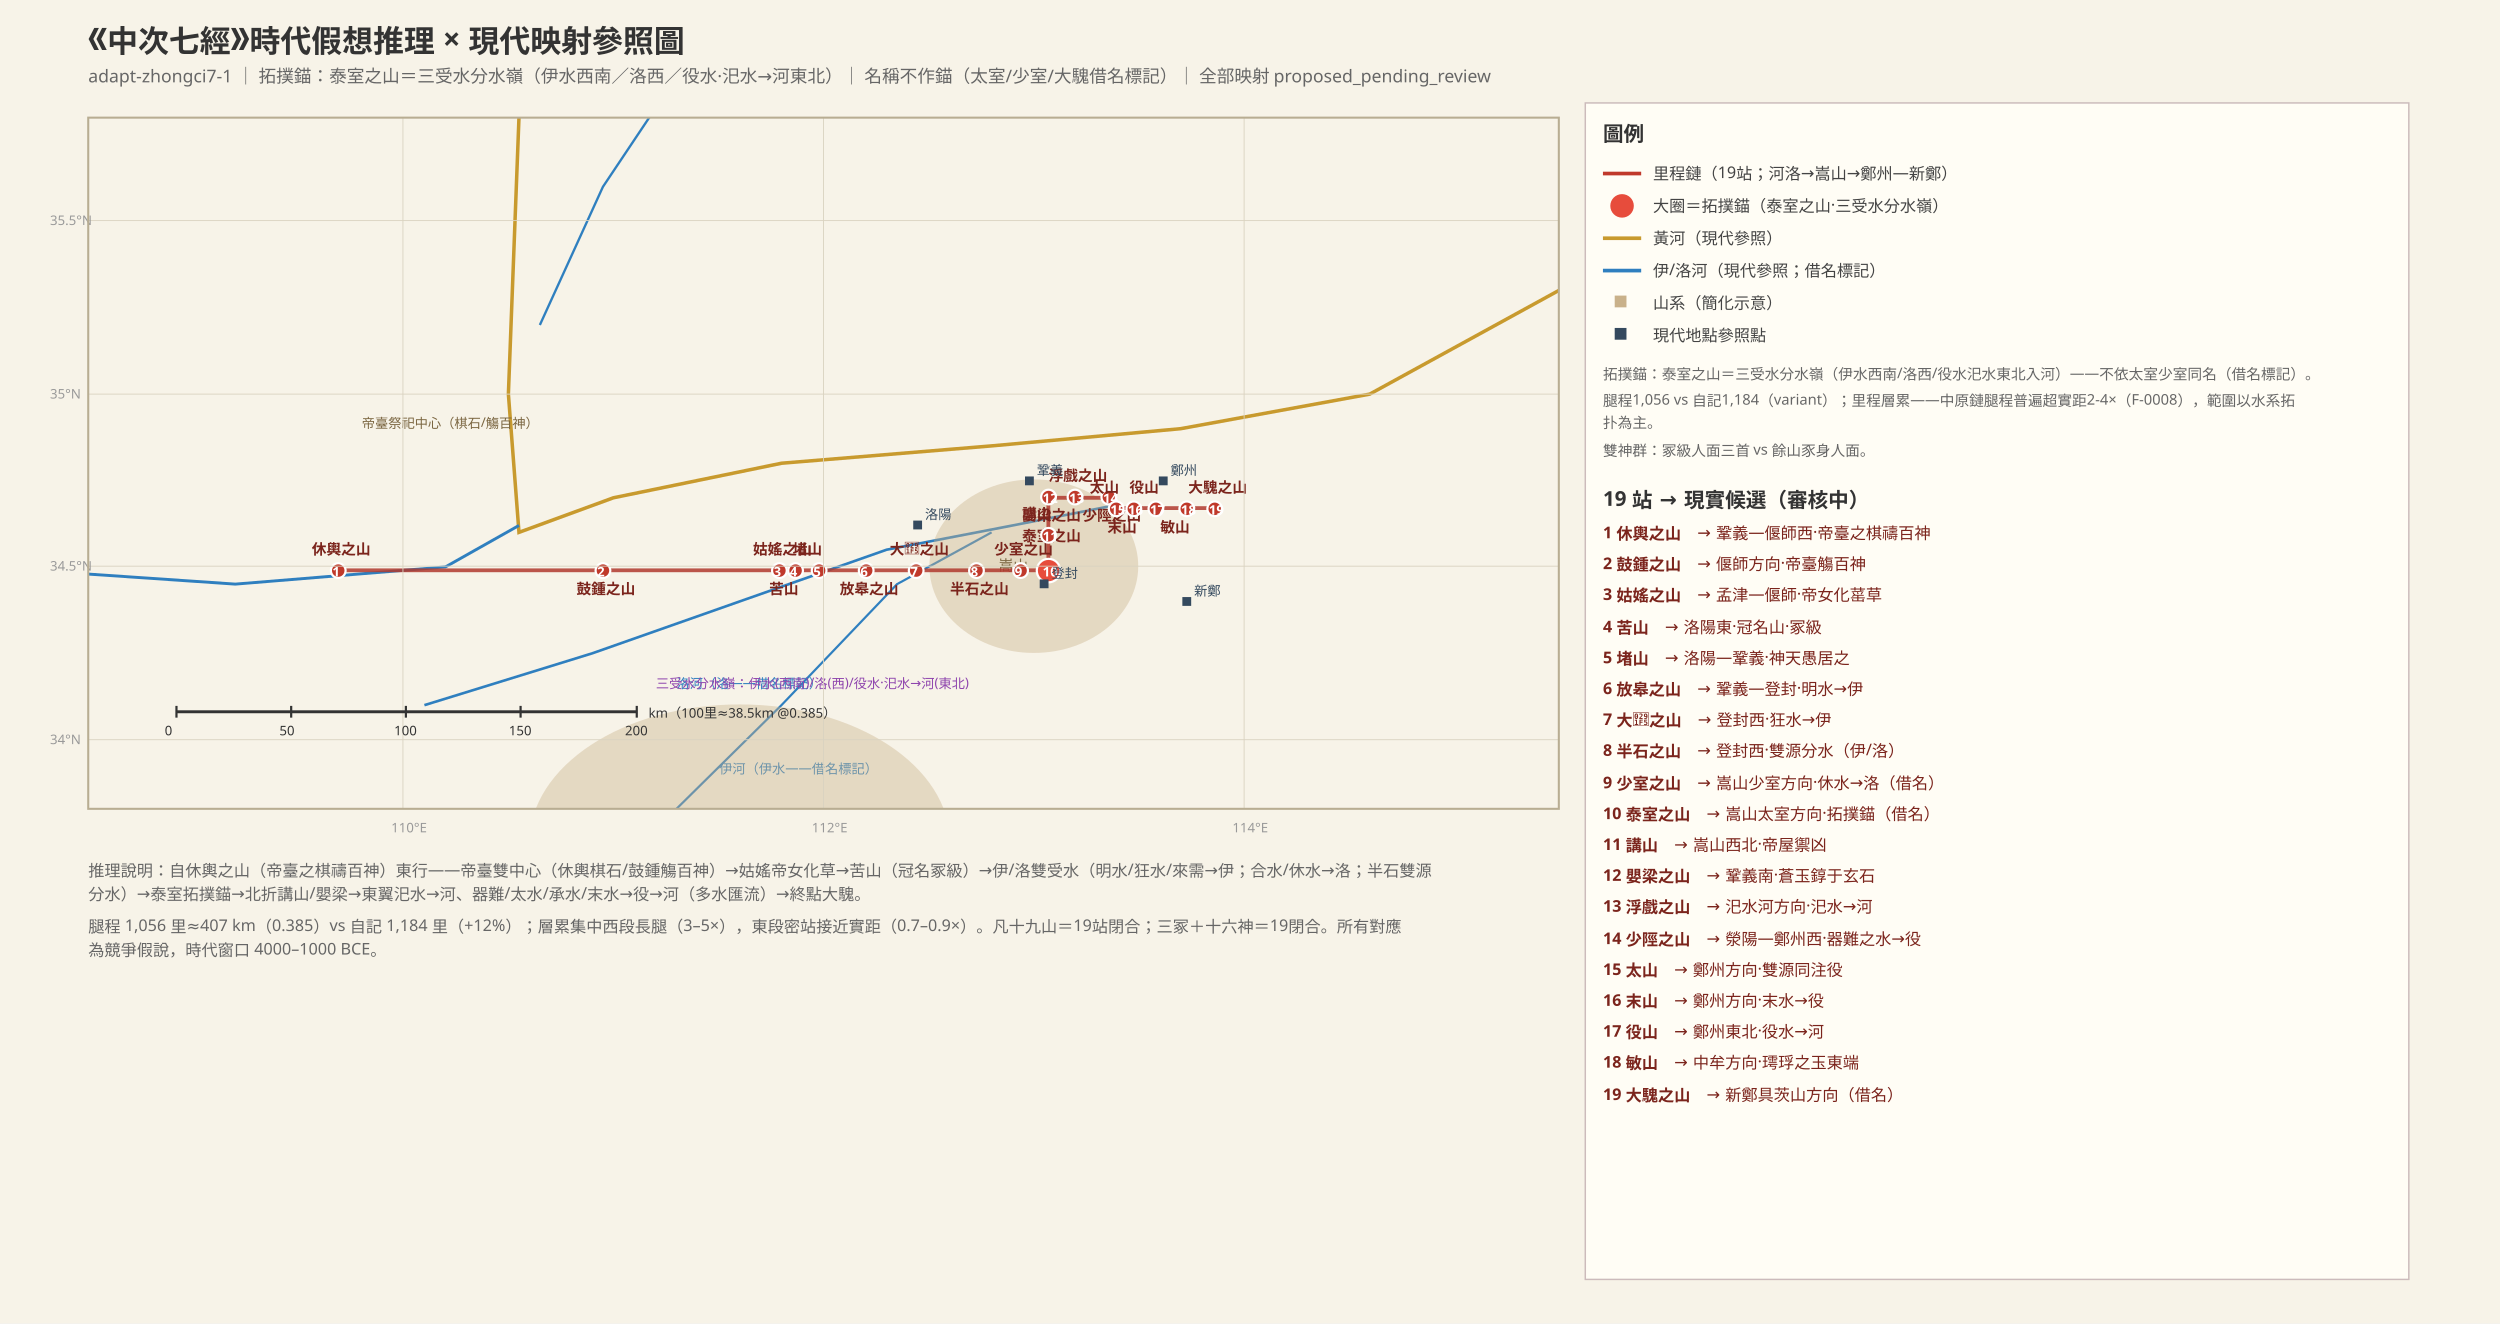
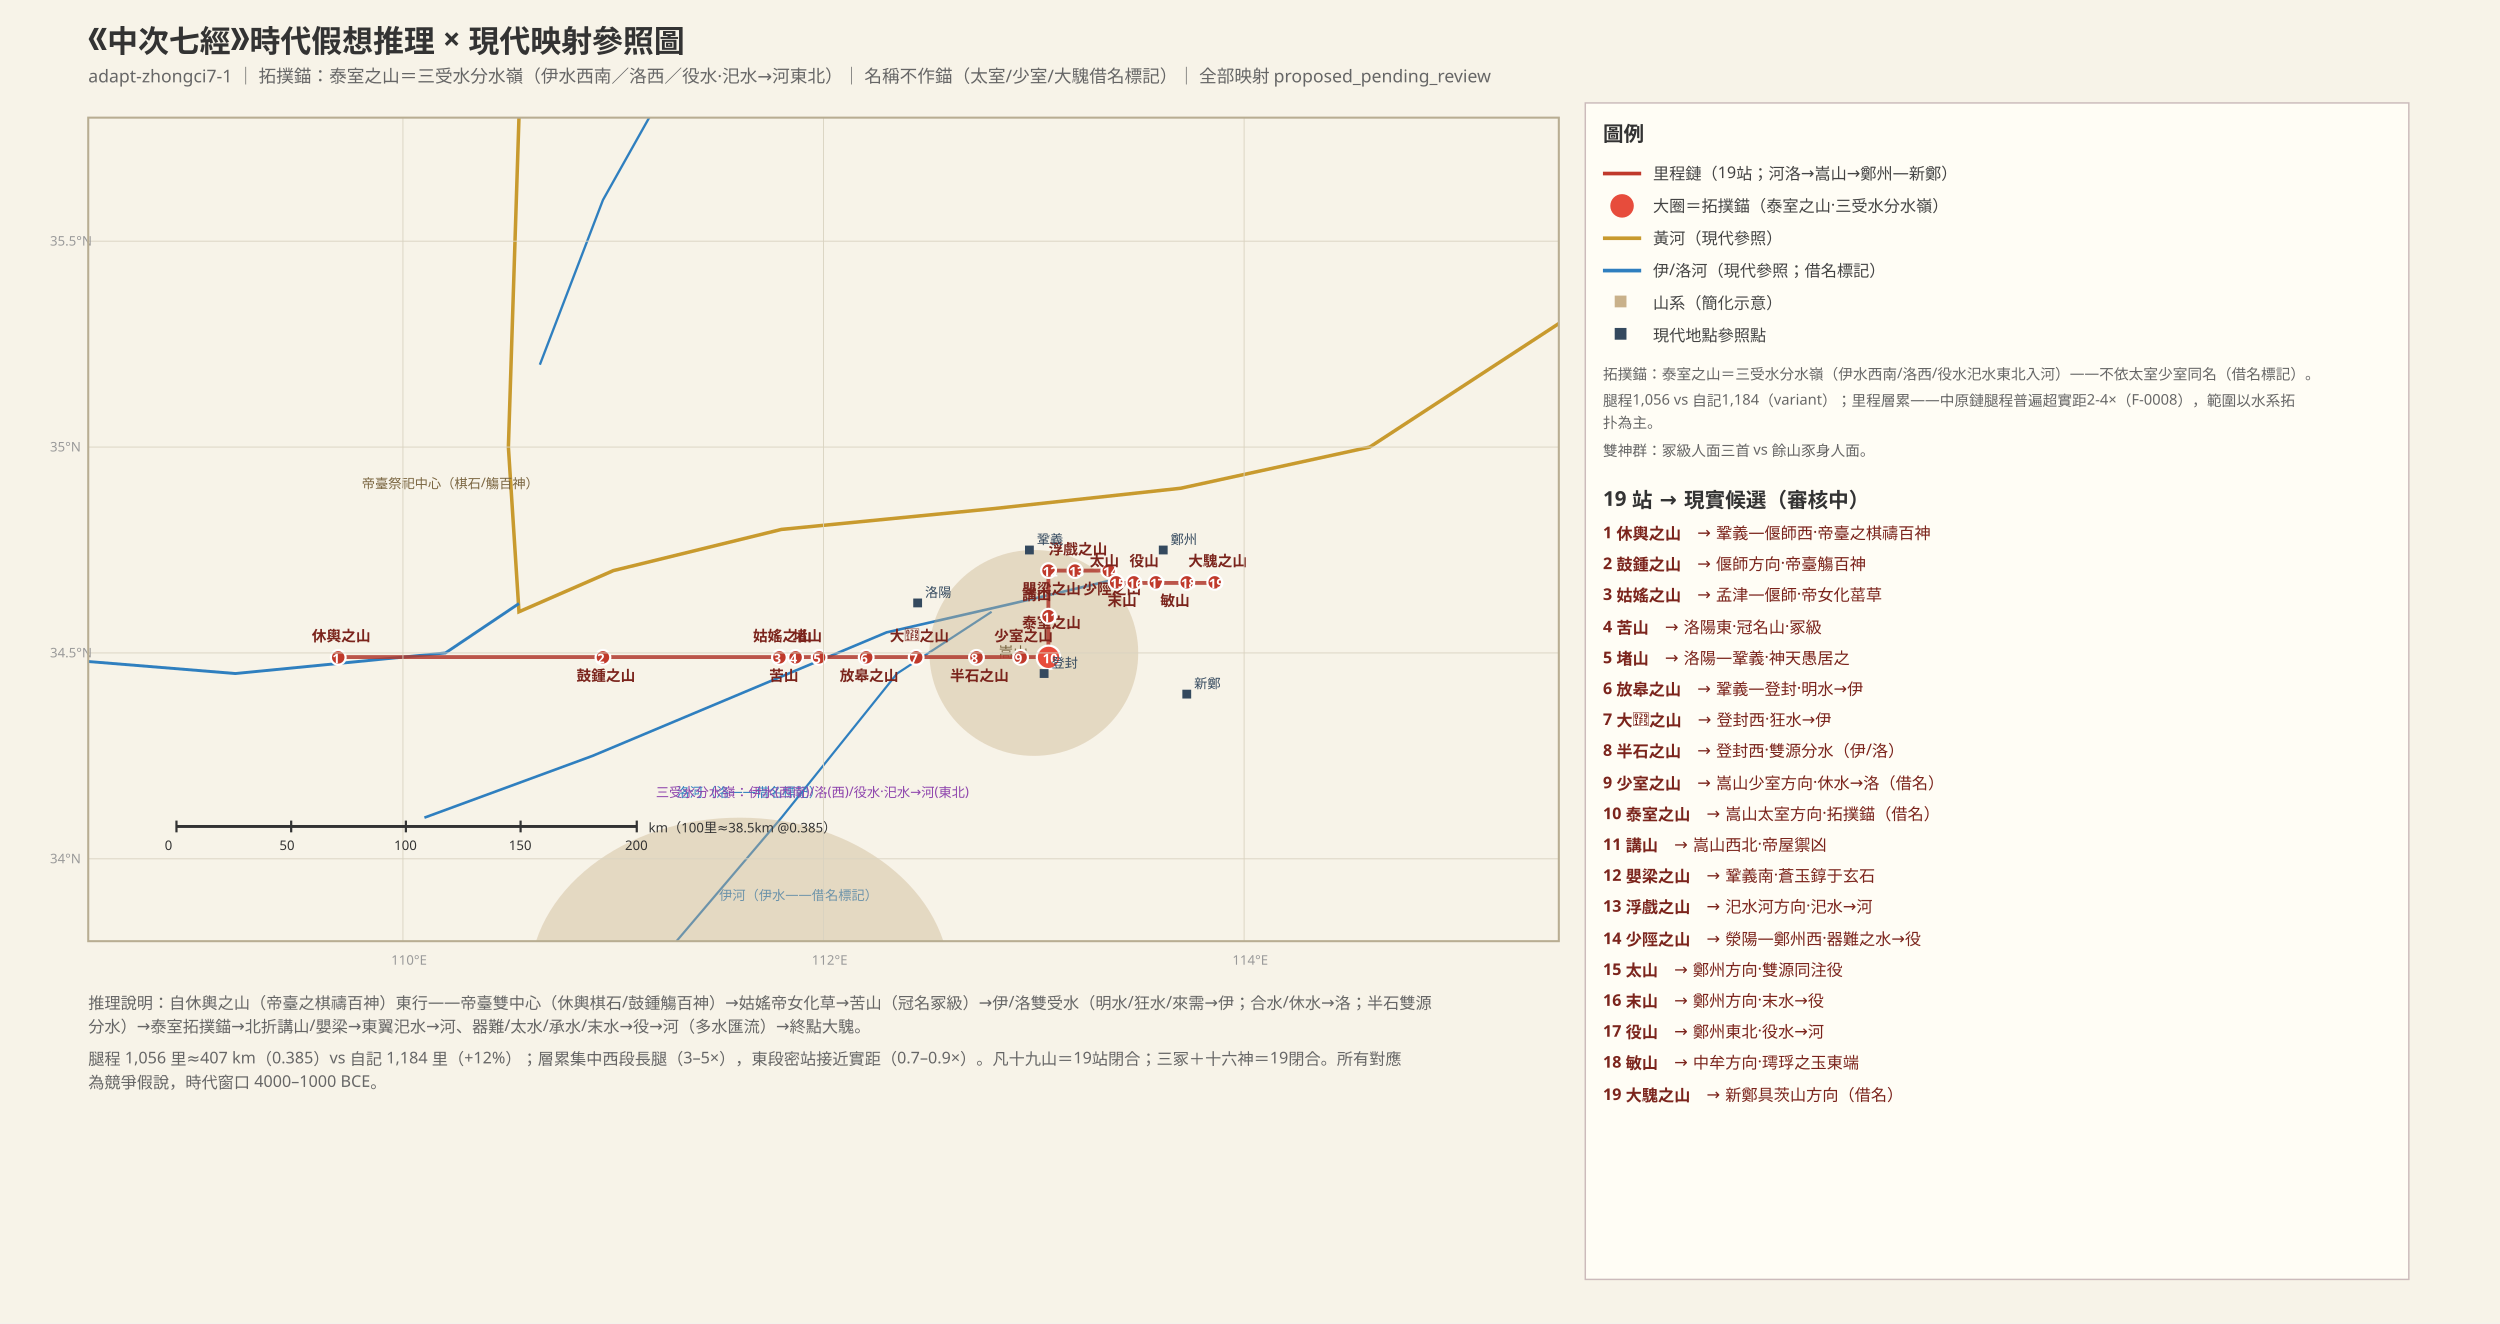
<svg xmlns="http://www.w3.org/2000/svg" width="1700" height="900" font-family="PingFang SC, Hiragino Sans GB, Microsoft YaHei, sans-serif">
  <rect width="1700" height="900" fill="#f7f3e8" />
  <defs>
    <marker id="arr" markerWidth="8" markerHeight="8" refX="7" refY="3" orient="auto">
      <path d="M0,0 L7,3 L0,6 Z" fill="#555" />
    </marker>
    <pattern id="sand" width="8" height="8" patternUnits="userSpaceOnUse">
      <rect width="8" height="8" fill="#efe3c0" />
      <circle cx="2" cy="2" r="0.8" fill="#d6b96a" />
      <circle cx="6" cy="6" r="0.8" fill="#d6b96a" />
    </pattern>
    <clipPath id="mapclip">
-       <rect x="60" y="80" width="1000" height="470" />
+       <rect x="60" y="80" width="1000" height="560" />
    </clipPath>
  </defs>
  <text x="60" y="34" font-size="21" font-weight="bold" fill="#333">《中次七經》時代假想推理 × 現代映射參照圖</text>
  <text x="60" y="56" font-size="12" fill="#666">adapt-zhongci7-1 ｜ 拓撲錨：泰室之山＝三受水分水嶺（伊水西南／洛西／役水·汜水→河東北）｜ 名稱不作錨（太室/少室/大騩借名標記）｜ 全部映射 proposed_pending_review</text>
  <g clip-path="url(#mapclip)">
-     <polyline points="-1654.3,362.0 -1440.0,409.0 -1225.7,268.0 -1082.9,127.0 -897.1,56.5 -725.7,21.2 -611.4,9.5 -525.7,-84.5 -440.0,-272.5 -354.3,-413.5 -268.6,-554.5 -168.6,-695.5 -97.1,-836.5 45.7,-977.5 202.9,-1024.5 331.4,-1024.5 431.4,-977.5 502.9,-907.0 502.9,-742.5 460.0,-554.5 402.9,-343.0 374.3,-131.5 352.9,80.0 345.7,268.0 352.9,362.0 417.1,338.5 531.4,315.0 674.3,303.2 802.9,291.5 931.4,268.0 1060.0,197.5 1174.3,127.0 1274.3,-37.5 1360.0,-202.0 1445.7,-296.0 1531.4,-343.0" fill="none" stroke="#c89a2e" stroke-width="2.4" />
-     <polyline points="-554.3,326.7 -368.6,338.5 -182.9,373.8 -11.4,385.5 160.0,397.2 302.9,385.5 352.9,357.3" fill="none" stroke="#2f7fbf" stroke-width="2" />
-     <polyline points="288.6,479.5 402.9,444.2 502.9,409.0 602.9,373.8 688.6,357.3 760.0,343.2" fill="none" stroke="#2f7fbf" stroke-width="1.8" />
-     <text x="460" y="468" font-size="9" fill="#2f7fbf">洛河（洛——借名標記）</text>
-     <polyline points="460.0,550.0 531.4,479.5 610.0,397.2 674.3,362.0" fill="none" stroke="#2f7fbf" stroke-width="1.5" />
-     <text x="489" y="526" font-size="9" fill="#2f7fbf">伊河（伊水——借名標記）</text>
-     <polyline points="602.9,-601.5 631.4,-413.5 560.0,-249.0 488.6,9.5 410.0,127.0 367.1,221.0" fill="none" stroke="#2f7fbf" stroke-width="1.6" />
-     <ellipse cx="703" cy="385" rx="71" ry="59" fill="#c9b18a" opacity="0.4" />
-     <text x="679" y="388" font-size="10" fill="#7a6540">嵩山</text>
-     <ellipse cx="503" cy="573" rx="143" ry="94" fill="#c9b18a" opacity="0.4" />
-     <text x="479" y="576" font-size="10" fill="#7a6540">伏牛山</text>
-     <polyline points="230.0,387.8 410.0,387.8 530.0,387.8 541.4,387.8 557.1,387.8 588.6,387.8 622.9,387.8 664.3,387.8 694.3,387.8 712.9,387.8 712.9,364.3 712.9,338.5 731.4,338.5 754.3,338.5 758.6,345.5 771.4,345.5 785.7,345.5 807.1,345.5 825.7,345.5" fill="none" stroke="#b03a2e" stroke-width="2.6" opacity="0.85" />
-     <circle cx="230" cy="388" r="5" fill="#c0392b" stroke="#fff" stroke-width="1.5" />
-     <text x="226" y="392" font-size="9" fill="#fff" font-weight="bold">1</text>
-     <text x="212" y="377" font-size="10" fill="#7b241c" font-weight="bold">休輿之山</text>
-     <circle cx="410" cy="388" r="5" fill="#c0392b" stroke="#fff" stroke-width="1.5" />
-     <text x="406" y="392" font-size="9" fill="#fff" font-weight="bold">2</text>
-     <text x="392" y="404" font-size="10" fill="#7b241c" font-weight="bold">鼓鍾之山</text>
-     <circle cx="530" cy="388" r="5" fill="#c0392b" stroke="#fff" stroke-width="1.5" />
-     <text x="526" y="392" font-size="9" fill="#fff" font-weight="bold">3</text>
-     <text x="512" y="377" font-size="10" fill="#7b241c" font-weight="bold">姑媱之山</text>
-     <circle cx="541" cy="388" r="5" fill="#c0392b" stroke="#fff" stroke-width="1.5" />
-     <text x="537" y="392" font-size="9" fill="#fff" font-weight="bold">4</text>
-     <text x="523" y="404" font-size="10" fill="#7b241c" font-weight="bold">苦山</text>
-     <circle cx="557" cy="388" r="5" fill="#c0392b" stroke="#fff" stroke-width="1.5" />
-     <text x="553" y="392" font-size="9" fill="#fff" font-weight="bold">5</text>
-     <text x="539" y="377" font-size="10" fill="#7b241c" font-weight="bold">堵山</text>
-     <circle cx="589" cy="388" r="5" fill="#c0392b" stroke="#fff" stroke-width="1.5" />
-     <text x="585" y="392" font-size="9" fill="#fff" font-weight="bold">6</text>
-     <text x="571" y="404" font-size="10" fill="#7b241c" font-weight="bold">放皋之山</text>
-     <circle cx="623" cy="388" r="5" fill="#c0392b" stroke="#fff" stroke-width="1.5" />
-     <text x="619" y="392" font-size="9" fill="#fff" font-weight="bold">7</text>
-     <text x="605" y="377" font-size="10" fill="#7b241c" font-weight="bold">大𩇵之山</text>
-     <circle cx="664" cy="388" r="5" fill="#c0392b" stroke="#fff" stroke-width="1.5" />
-     <text x="660" y="392" font-size="9" fill="#fff" font-weight="bold">8</text>
-     <text x="646" y="404" font-size="10" fill="#7b241c" font-weight="bold">半石之山</text>
-     <circle cx="694" cy="388" r="5" fill="#c0392b" stroke="#fff" stroke-width="1.5" />
-     <text x="690" y="392" font-size="9" fill="#fff" font-weight="bold">9</text>
-     <text x="676" y="377" font-size="10" fill="#7b241c" font-weight="bold">少室之山</text>
-     <circle cx="713" cy="388" r="8" fill="#e74c3c" stroke="#fff" stroke-width="1.5" />
-     <text x="709" y="392" font-size="9" fill="#fff" font-weight="bold">10</text>
-     <text x="695" y="368" font-size="10" fill="#7b241c" font-weight="bold">泰室之山</text>
-     <circle cx="713" cy="364" r="5" fill="#c0392b" stroke="#fff" stroke-width="1.5" />
-     <text x="709" y="368" font-size="9" fill="#fff" font-weight="bold">11</text>
-     <text x="695" y="353" font-size="10" fill="#7b241c" font-weight="bold">講山</text>
-     <circle cx="713" cy="338" r="5" fill="#c0392b" stroke="#fff" stroke-width="1.5" />
-     <text x="709" y="342" font-size="9" fill="#fff" font-weight="bold">12</text>
-     <text x="695" y="354" font-size="10" fill="#7b241c" font-weight="bold">嬰梁之山</text>
-     <circle cx="731" cy="338" r="5" fill="#c0392b" stroke="#fff" stroke-width="1.5" />
-     <text x="727" y="342" font-size="9" fill="#fff" font-weight="bold">13</text>
-     <text x="713" y="327" font-size="10" fill="#7b241c" font-weight="bold">浮戲之山</text>
-     <circle cx="754" cy="338" r="5" fill="#c0392b" stroke="#fff" stroke-width="1.5" />
-     <text x="750" y="342" font-size="9" fill="#fff" font-weight="bold">14</text>
-     <text x="736" y="354" font-size="10" fill="#7b241c" font-weight="bold">少陘之山</text>
-     <circle cx="759" cy="346" r="5" fill="#c0392b" stroke="#fff" stroke-width="1.5" />
-     <text x="755" y="350" font-size="9" fill="#fff" font-weight="bold">15</text>
-     <text x="741" y="335" font-size="10" fill="#7b241c" font-weight="bold">太山</text>
-     <circle cx="771" cy="346" r="5" fill="#c0392b" stroke="#fff" stroke-width="1.5" />
-     <text x="767" y="350" font-size="9" fill="#fff" font-weight="bold">16</text>
-     <text x="753" y="362" font-size="10" fill="#7b241c" font-weight="bold">末山</text>
-     <circle cx="786" cy="346" r="5" fill="#c0392b" stroke="#fff" stroke-width="1.5" />
-     <text x="782" y="350" font-size="9" fill="#fff" font-weight="bold">17</text>
-     <text x="768" y="335" font-size="10" fill="#7b241c" font-weight="bold">役山</text>
-     <circle cx="807" cy="346" r="5" fill="#c0392b" stroke="#fff" stroke-width="1.5" />
-     <text x="803" y="350" font-size="9" fill="#fff" font-weight="bold">18</text>
-     <text x="789" y="362" font-size="10" fill="#7b241c" font-weight="bold">敏山</text>
-     <circle cx="826" cy="346" r="5" fill="#c0392b" stroke="#fff" stroke-width="1.5" />
-     <text x="822" y="350" font-size="9" fill="#fff" font-weight="bold">19</text>
-     <text x="808" y="335" font-size="10" fill="#7b241c" font-weight="bold">大騩之山</text>
-     <text x="446" y="468" font-size="9" fill="#8e44ad">三受水分水嶺：伊水(西南)/洛(西)/役水·汜水→河(東北)</text>
-     <text x="246" y="291" font-size="9" fill="#7a6540">帝臺祭祀中心（棋石/觴百神）</text>
-     <rect x="621" y="354" width="6" height="6" fill="#34495e" />
-     <text x="629" y="353" font-size="9" fill="#34495e">洛陽</text>
-     <rect x="788" y="324" width="6" height="6" fill="#34495e" />
-     <text x="796" y="323" font-size="9" fill="#34495e">鄭州</text>
-     <rect x="707" y="394" width="6" height="6" fill="#34495e" />
-     <text x="715" y="393" font-size="9" fill="#34495e">登封</text>
-     <rect x="697" y="324" width="6" height="6" fill="#34495e" />
-     <text x="705" y="323" font-size="9" fill="#34495e">鞏義</text>
-     <rect x="804" y="406" width="6" height="6" fill="#34495e" />
-     <text x="812" y="405" font-size="9" fill="#34495e">新鄭</text>
+     <polyline points="-1654.3,416.0 -1440.0,472.0 -1225.7,304.0 -1082.9,136.0 -897.1,52.0 -725.7,10.0 -611.4,-4.0 -525.7,-116.0 -440.0,-340.0 -354.3,-508.0 -268.6,-676.0 -168.6,-844.0 -97.1,-1012.0 45.7,-1180.0 202.9,-1236.0 331.4,-1236.0 431.4,-1180.0 502.9,-1096.0 502.9,-900.0 460.0,-676.0 402.9,-424.0 374.3,-172.0 352.9,80.0 345.7,304.0 352.9,416.0 417.1,388.0 531.4,360.0 674.3,346.0 802.9,332.0 931.4,304.0 1060.0,220.0 1174.3,136.0 1274.3,-60.0 1360.0,-256.0 1445.7,-368.0 1531.4,-424.0" fill="none" stroke="#c89a2e" stroke-width="2.4" />
+     <polyline points="-554.3,374.0 -368.6,388.0 -182.9,430.0 -11.4,444.0 160.0,458.0 302.9,444.0 352.9,410.4" fill="none" stroke="#2f7fbf" stroke-width="2" />
+     <polyline points="288.6,556.0 402.9,514.0 502.9,472.0 602.9,430.0 688.6,410.4 760.0,393.6" fill="none" stroke="#2f7fbf" stroke-width="1.8" />
+     <text x="460" y="542" font-size="9" fill="#2f7fbf">洛河（洛——借名標記）</text>
+     <polyline points="460.0,640.0 531.4,556.0 610.0,458.0 674.3,416.0" fill="none" stroke="#2f7fbf" stroke-width="1.5" />
+     <text x="489" y="612" font-size="9" fill="#2f7fbf">伊河（伊水——借名標記）</text>
+     <polyline points="602.9,-732.0 631.4,-508.0 560.0,-312.0 488.6,-4.0 410.0,136.0 367.1,248.0" fill="none" stroke="#2f7fbf" stroke-width="1.6" />
+     <ellipse cx="703" cy="444" rx="71" ry="70" fill="#c9b18a" opacity="0.4" />
+     <text x="679" y="447" font-size="10" fill="#7a6540">嵩山</text>
+     <ellipse cx="503" cy="668" rx="143" ry="112" fill="#c9b18a" opacity="0.4" />
+     <text x="479" y="671" font-size="10" fill="#7a6540">伏牛山</text>
+     <polyline points="230.0,446.8 410.0,446.8 530.0,446.8 541.4,446.8 557.1,446.8 588.6,446.8 622.9,446.8 664.3,446.8 694.3,446.8 712.9,446.8 712.9,418.8 712.9,388.0 731.4,388.0 754.3,388.0 758.6,396.4 771.4,396.4 785.7,396.4 807.1,396.4 825.7,396.4" fill="none" stroke="#b03a2e" stroke-width="2.6" opacity="0.85" />
+     <circle cx="230" cy="447" r="5" fill="#c0392b" stroke="#fff" stroke-width="1.5" />
+     <text x="226" y="451" font-size="9" fill="#fff" font-weight="bold">1</text>
+     <text x="212" y="436" font-size="10" fill="#7b241c" font-weight="bold">休輿之山</text>
+     <circle cx="410" cy="447" r="5" fill="#c0392b" stroke="#fff" stroke-width="1.5" />
+     <text x="406" y="451" font-size="9" fill="#fff" font-weight="bold">2</text>
+     <text x="392" y="463" font-size="10" fill="#7b241c" font-weight="bold">鼓鍾之山</text>
+     <circle cx="530" cy="447" r="5" fill="#c0392b" stroke="#fff" stroke-width="1.5" />
+     <text x="526" y="451" font-size="9" fill="#fff" font-weight="bold">3</text>
+     <text x="512" y="436" font-size="10" fill="#7b241c" font-weight="bold">姑媱之山</text>
+     <circle cx="541" cy="447" r="5" fill="#c0392b" stroke="#fff" stroke-width="1.5" />
+     <text x="537" y="451" font-size="9" fill="#fff" font-weight="bold">4</text>
+     <text x="523" y="463" font-size="10" fill="#7b241c" font-weight="bold">苦山</text>
+     <circle cx="557" cy="447" r="5" fill="#c0392b" stroke="#fff" stroke-width="1.5" />
+     <text x="553" y="451" font-size="9" fill="#fff" font-weight="bold">5</text>
+     <text x="539" y="436" font-size="10" fill="#7b241c" font-weight="bold">堵山</text>
+     <circle cx="589" cy="447" r="5" fill="#c0392b" stroke="#fff" stroke-width="1.5" />
+     <text x="585" y="451" font-size="9" fill="#fff" font-weight="bold">6</text>
+     <text x="571" y="463" font-size="10" fill="#7b241c" font-weight="bold">放皋之山</text>
+     <circle cx="623" cy="447" r="5" fill="#c0392b" stroke="#fff" stroke-width="1.5" />
+     <text x="619" y="451" font-size="9" fill="#fff" font-weight="bold">7</text>
+     <text x="605" y="436" font-size="10" fill="#7b241c" font-weight="bold">大𩇵之山</text>
+     <circle cx="664" cy="447" r="5" fill="#c0392b" stroke="#fff" stroke-width="1.5" />
+     <text x="660" y="451" font-size="9" fill="#fff" font-weight="bold">8</text>
+     <text x="646" y="463" font-size="10" fill="#7b241c" font-weight="bold">半石之山</text>
+     <circle cx="694" cy="447" r="5" fill="#c0392b" stroke="#fff" stroke-width="1.5" />
+     <text x="690" y="451" font-size="9" fill="#fff" font-weight="bold">9</text>
+     <text x="676" y="436" font-size="10" fill="#7b241c" font-weight="bold">少室之山</text>
+     <circle cx="713" cy="447" r="8" fill="#e74c3c" stroke="#fff" stroke-width="1.5" />
+     <text x="709" y="451" font-size="9" fill="#fff" font-weight="bold">10</text>
+     <text x="695" y="427" font-size="10" fill="#7b241c" font-weight="bold">泰室之山</text>
+     <circle cx="713" cy="419" r="5" fill="#c0392b" stroke="#fff" stroke-width="1.5" />
+     <text x="709" y="423" font-size="9" fill="#fff" font-weight="bold">11</text>
+     <text x="695" y="408" font-size="10" fill="#7b241c" font-weight="bold">講山</text>
+     <circle cx="713" cy="388" r="5" fill="#c0392b" stroke="#fff" stroke-width="1.5" />
+     <text x="709" y="392" font-size="9" fill="#fff" font-weight="bold">12</text>
+     <text x="695" y="404" font-size="10" fill="#7b241c" font-weight="bold">嬰梁之山</text>
+     <circle cx="731" cy="388" r="5" fill="#c0392b" stroke="#fff" stroke-width="1.5" />
+     <text x="727" y="392" font-size="9" fill="#fff" font-weight="bold">13</text>
+     <text x="713" y="377" font-size="10" fill="#7b241c" font-weight="bold">浮戲之山</text>
+     <circle cx="754" cy="388" r="5" fill="#c0392b" stroke="#fff" stroke-width="1.5" />
+     <text x="750" y="392" font-size="9" fill="#fff" font-weight="bold">14</text>
+     <text x="736" y="404" font-size="10" fill="#7b241c" font-weight="bold">少陘之山</text>
+     <circle cx="759" cy="396" r="5" fill="#c0392b" stroke="#fff" stroke-width="1.5" />
+     <text x="755" y="400" font-size="9" fill="#fff" font-weight="bold">15</text>
+     <text x="741" y="385" font-size="10" fill="#7b241c" font-weight="bold">太山</text>
+     <circle cx="771" cy="396" r="5" fill="#c0392b" stroke="#fff" stroke-width="1.5" />
+     <text x="767" y="400" font-size="9" fill="#fff" font-weight="bold">16</text>
+     <text x="753" y="412" font-size="10" fill="#7b241c" font-weight="bold">末山</text>
+     <circle cx="786" cy="396" r="5" fill="#c0392b" stroke="#fff" stroke-width="1.5" />
+     <text x="782" y="400" font-size="9" fill="#fff" font-weight="bold">17</text>
+     <text x="768" y="385" font-size="10" fill="#7b241c" font-weight="bold">役山</text>
+     <circle cx="807" cy="396" r="5" fill="#c0392b" stroke="#fff" stroke-width="1.5" />
+     <text x="803" y="400" font-size="9" fill="#fff" font-weight="bold">18</text>
+     <text x="789" y="412" font-size="10" fill="#7b241c" font-weight="bold">敏山</text>
+     <circle cx="826" cy="396" r="5" fill="#c0392b" stroke="#fff" stroke-width="1.5" />
+     <text x="822" y="400" font-size="9" fill="#fff" font-weight="bold">19</text>
+     <text x="808" y="385" font-size="10" fill="#7b241c" font-weight="bold">大騩之山</text>
+     <text x="446" y="542" font-size="9" fill="#8e44ad">三受水分水嶺：伊水(西南)/洛(西)/役水·汜水→河(東北)</text>
+     <text x="246" y="332" font-size="9" fill="#7a6540">帝臺祭祀中心（棋石/觴百神）</text>
+     <rect x="621" y="407" width="6" height="6" fill="#34495e" />
+     <text x="629" y="406" font-size="9" fill="#34495e">洛陽</text>
+     <rect x="788" y="371" width="6" height="6" fill="#34495e" />
+     <text x="796" y="370" font-size="9" fill="#34495e">鄭州</text>
+     <rect x="707" y="455" width="6" height="6" fill="#34495e" />
+     <text x="715" y="454" font-size="9" fill="#34495e">登封</text>
+     <rect x="697" y="371" width="6" height="6" fill="#34495e" />
+     <text x="705" y="370" font-size="9" fill="#34495e">鞏義</text>
+     <rect x="804" y="469" width="6" height="6" fill="#34495e" />
+     <text x="812" y="468" font-size="9" fill="#34495e">新鄭</text>
  </g>
-   <line x1="274" y1="550" x2="274" y2="80" stroke="#d9d2c0" stroke-width="0.6" />
-   <text x="266" y="566" font-size="9" fill="#999">110°E</text>
-   <line x1="560" y1="550" x2="560" y2="80" stroke="#d9d2c0" stroke-width="0.6" />
-   <text x="552" y="566" font-size="9" fill="#999">112°E</text>
-   <line x1="846" y1="550" x2="846" y2="80" stroke="#d9d2c0" stroke-width="0.6" />
-   <text x="838" y="566" font-size="9" fill="#999">114°E</text>
-   <line x1="60" y1="503" x2="1060" y2="503" stroke="#d9d2c0" stroke-width="0.6" />
-   <text x="34" y="506" font-size="9" fill="#999">34°N</text>
-   <line x1="60" y1="385" x2="1060" y2="385" stroke="#d9d2c0" stroke-width="0.6" />
-   <text x="34" y="388" font-size="9" fill="#999">34.5°N</text>
-   <line x1="60" y1="268" x2="1060" y2="268" stroke="#d9d2c0" stroke-width="0.6" />
-   <text x="34" y="271" font-size="9" fill="#999">35°N</text>
-   <line x1="60" y1="150" x2="1060" y2="150" stroke="#d9d2c0" stroke-width="0.6" />
-   <text x="34" y="153" font-size="9" fill="#999">35.5°N</text>
-   <rect x="60" y="80" width="1000" height="470" fill="none" stroke="#b8ad92" stroke-width="1.4" />
-   <line x1="120" y1="484" x2="433" y2="484" stroke="#333" stroke-width="2" />
-   <line x1="120" y1="480" x2="120" y2="488" stroke="#333" stroke-width="1.5" />
-   <text x="112" y="500" font-size="9" fill="#333">0</text>
-   <line x1="198" y1="480" x2="198" y2="488" stroke="#333" stroke-width="1.5" />
-   <text x="190" y="500" font-size="9" fill="#333">50</text>
-   <line x1="276" y1="480" x2="276" y2="488" stroke="#333" stroke-width="1.5" />
-   <text x="268" y="500" font-size="9" fill="#333">100</text>
-   <line x1="354" y1="480" x2="354" y2="488" stroke="#333" stroke-width="1.5" />
-   <text x="346" y="500" font-size="9" fill="#333">150</text>
-   <line x1="433" y1="480" x2="433" y2="488" stroke="#333" stroke-width="1.5" />
-   <text x="425" y="500" font-size="9" fill="#333">200</text>
-   <text x="441" y="488" font-size="9" fill="#333">km（100里≈38.5km @0.385）</text>
+   <line x1="274" y1="640" x2="274" y2="80" stroke="#d9d2c0" stroke-width="0.6" />
+   <text x="266" y="656" font-size="9" fill="#999">110°E</text>
+   <line x1="560" y1="640" x2="560" y2="80" stroke="#d9d2c0" stroke-width="0.6" />
+   <text x="552" y="656" font-size="9" fill="#999">112°E</text>
+   <line x1="846" y1="640" x2="846" y2="80" stroke="#d9d2c0" stroke-width="0.6" />
+   <text x="838" y="656" font-size="9" fill="#999">114°E</text>
+   <line x1="60" y1="584" x2="1060" y2="584" stroke="#d9d2c0" stroke-width="0.6" />
+   <text x="34" y="587" font-size="9" fill="#999">34°N</text>
+   <line x1="60" y1="444" x2="1060" y2="444" stroke="#d9d2c0" stroke-width="0.6" />
+   <text x="34" y="447" font-size="9" fill="#999">34.5°N</text>
+   <line x1="60" y1="304" x2="1060" y2="304" stroke="#d9d2c0" stroke-width="0.6" />
+   <text x="34" y="307" font-size="9" fill="#999">35°N</text>
+   <line x1="60" y1="164" x2="1060" y2="164" stroke="#d9d2c0" stroke-width="0.6" />
+   <text x="34" y="167" font-size="9" fill="#999">35.5°N</text>
+   <rect x="60" y="80" width="1000" height="560" fill="none" stroke="#b8ad92" stroke-width="1.4" />
+   <line x1="120" y1="562" x2="433" y2="562" stroke="#333" stroke-width="2" />
+   <line x1="120" y1="558" x2="120" y2="566" stroke="#333" stroke-width="1.5" />
+   <text x="112" y="578" font-size="9" fill="#333">0</text>
+   <line x1="198" y1="558" x2="198" y2="566" stroke="#333" stroke-width="1.5" />
+   <text x="190" y="578" font-size="9" fill="#333">50</text>
+   <line x1="276" y1="558" x2="276" y2="566" stroke="#333" stroke-width="1.5" />
+   <text x="268" y="578" font-size="9" fill="#333">100</text>
+   <line x1="354" y1="558" x2="354" y2="566" stroke="#333" stroke-width="1.5" />
+   <text x="346" y="578" font-size="9" fill="#333">150</text>
+   <line x1="433" y1="558" x2="433" y2="566" stroke="#333" stroke-width="1.5" />
+   <text x="425" y="578" font-size="9" fill="#333">200</text>
+   <text x="441" y="566" font-size="9" fill="#333">km（100里≈38.5km @0.385）</text>
  <rect x="1078" y="70" width="560" height="800" fill="#fffdf5" stroke="#cbb" />
  <text x="1090" y="96" font-size="14" font-weight="bold" fill="#333">圖例</text>
  <line x1="1090" y1="118" x2="1116" y2="118" stroke="#c0392b" stroke-width="2.5" />
  <text x="1124" y="122" font-size="11" fill="#444">里程鏈（19站；河洛→嵩山→鄭州—新鄭）</text>
  <circle cx="1103" cy="140" r="8" fill="#e74c3c" />
  <text x="1124" y="144" font-size="11" fill="#444">大圈＝拓撲錨（泰室之山·三受水分水嶺）</text>
  <line x1="1090" y1="162" x2="1116" y2="162" stroke="#c89a2e" stroke-width="2.5" />
  <text x="1124" y="166" font-size="11" fill="#444">黃河（現代參照）</text>
  <line x1="1090" y1="184" x2="1116" y2="184" stroke="#2f7fbf" stroke-width="2.5" />
  <text x="1124" y="188" font-size="11" fill="#444">伊/洛河（現代參照；借名標記）</text>
  <rect x="1098" y="201" width="8" height="8" fill="#c9b18a" />
  <text x="1124" y="210" font-size="11" fill="#444">山系（簡化示意）</text>
  <rect x="1098" y="223" width="8" height="8" fill="#34495e" />
  <text x="1124" y="232" font-size="11" fill="#444">現代地點參照點</text>
  <text x="1090" y="258" font-size="10" fill="#666">拓撲錨：泰室之山＝三受水分水嶺（伊水西南/洛西/役水汜水東北入河）——不依太室少室同名（借名標記）。</text>
  <text x="1090" y="276" font-size="10" fill="#666">腿程1,056 vs 自記1,184（variant）；里程層累——中原鏈腿程普遍超實距2-4×（F-0008），範圍以水系拓</text>
  <text x="1090" y="291" font-size="10" fill="#666">扑為主。</text>
  <text x="1090" y="310" font-size="10" fill="#666">雙神群：冢級人面三首 vs 餘山豕身人面。</text>
  <text x="1090" y="344.0" font-size="14" font-weight="bold" fill="#333">19 站 → 現實候選（審核中）</text>
  <text x="1090" y="366" font-size="11" fill="#7b241c">
    <tspan font-weight="bold"> 1 休輿之山</tspan>　→ 鞏義—偃師西·帝臺之棋禱百神</text>
  <text x="1090" y="387" font-size="11" fill="#7b241c">
    <tspan font-weight="bold"> 2 鼓鍾之山</tspan>　→ 偃師方向·帝臺觴百神</text>
  <text x="1090" y="408" font-size="11" fill="#7b241c">
    <tspan font-weight="bold"> 3 姑媱之山</tspan>　→ 孟津—偃師·帝女化䔄草</text>
  <text x="1090" y="430" font-size="11" fill="#7b241c">
    <tspan font-weight="bold"> 4 苦山</tspan>　→ 洛陽東·冠名山·冢級</text>
  <text x="1090" y="451" font-size="11" fill="#7b241c">
    <tspan font-weight="bold"> 5 堵山</tspan>　→ 洛陽—鞏義·神天愚居之</text>
  <text x="1090" y="472" font-size="11" fill="#7b241c">
    <tspan font-weight="bold"> 6 放皋之山</tspan>　→ 鞏義—登封·明水→伊</text>
  <text x="1090" y="493" font-size="11" fill="#7b241c">
    <tspan font-weight="bold"> 7 大𩇵之山</tspan>　→ 登封西·狂水→伊</text>
  <text x="1090" y="514" font-size="11" fill="#7b241c">
    <tspan font-weight="bold"> 8 半石之山</tspan>　→ 登封西·雙源分水（伊/洛）</text>
  <text x="1090" y="536" font-size="11" fill="#7b241c">
    <tspan font-weight="bold"> 9 少室之山</tspan>　→ 嵩山少室方向·休水→洛（借名）</text>
  <text x="1090" y="557" font-size="11" fill="#7b241c">
    <tspan font-weight="bold">10 泰室之山</tspan>　→ 嵩山太室方向·拓撲錨（借名）</text>
  <text x="1090" y="578" font-size="11" fill="#7b241c">
    <tspan font-weight="bold">11 講山</tspan>　→ 嵩山西北·帝屋禦凶</text>
  <text x="1090" y="599" font-size="11" fill="#7b241c">
    <tspan font-weight="bold">12 嬰梁之山</tspan>　→ 鞏義南·蒼玉錞于玄石</text>
  <text x="1090" y="620" font-size="11" fill="#7b241c">
    <tspan font-weight="bold">13 浮戲之山</tspan>　→ 汜水河方向·汜水→河</text>
  <text x="1090" y="642" font-size="11" fill="#7b241c">
    <tspan font-weight="bold">14 少陘之山</tspan>　→ 滎陽—鄭州西·器難之水→役</text>
  <text x="1090" y="663" font-size="11" fill="#7b241c">
    <tspan font-weight="bold">15 太山</tspan>　→ 鄭州方向·雙源同注役</text>
  <text x="1090" y="684" font-size="11" fill="#7b241c">
    <tspan font-weight="bold">16 末山</tspan>　→ 鄭州方向·末水→役</text>
  <text x="1090" y="705" font-size="11" fill="#7b241c">
    <tspan font-weight="bold">17 役山</tspan>　→ 鄭州東北·役水→河</text>
  <text x="1090" y="726" font-size="11" fill="#7b241c">
    <tspan font-weight="bold">18 敏山</tspan>　→ 中牟方向·㻬琈之玉東端</text>
  <text x="1090" y="748" font-size="11" fill="#7b241c">
    <tspan font-weight="bold">19 大騩之山</tspan>　→ 新鄭具茨山方向（借名）</text>
-   <text x="60" y="596" font-size="11" fill="#666">推理說明：自休輿之山（帝臺之棋禱百神）東行——帝臺雙中心（休輿棋石/鼓鍾觴百神）→姑媱帝女化草→苦山（冠名冢級）→伊/洛雙受水（明水/狂水/來需→伊；合水/休水→洛；半石雙源</text>
-   <text x="60" y="612" font-size="11" fill="#666">分水）→泰室拓撲錨→北折講山/嬰梁→東翼汜水→河、器難/太水/承水/末水→役→河（多水匯流）→終點大騩。</text>
-   <text x="60" y="634" font-size="11" fill="#666">腿程 1,056 里≈407 km（0.385）vs 自記 1,184 里（+12%）；層累集中西段長腿（3–5×），東段密站接近實距（0.7–0.9×）。凡十九山＝19站閉合；三冢＋十六神＝19閉合。所有對應</text>
-   <text x="60" y="650" font-size="11" fill="#666">為競爭假說，時代窗口 4000–1000 BCE。</text>
+   <text x="60" y="686" font-size="11" fill="#666">推理說明：自休輿之山（帝臺之棋禱百神）東行——帝臺雙中心（休輿棋石/鼓鍾觴百神）→姑媱帝女化草→苦山（冠名冢級）→伊/洛雙受水（明水/狂水/來需→伊；合水/休水→洛；半石雙源</text>
+   <text x="60" y="702" font-size="11" fill="#666">分水）→泰室拓撲錨→北折講山/嬰梁→東翼汜水→河、器難/太水/承水/末水→役→河（多水匯流）→終點大騩。</text>
+   <text x="60" y="724" font-size="11" fill="#666">腿程 1,056 里≈407 km（0.385）vs 自記 1,184 里（+12%）；層累集中西段長腿（3–5×），東段密站接近實距（0.7–0.9×）。凡十九山＝19站閉合；三冢＋十六神＝19閉合。所有對應</text>
+   <text x="60" y="740" font-size="11" fill="#666">為競爭假說，時代窗口 4000–1000 BCE。</text>
</svg>
